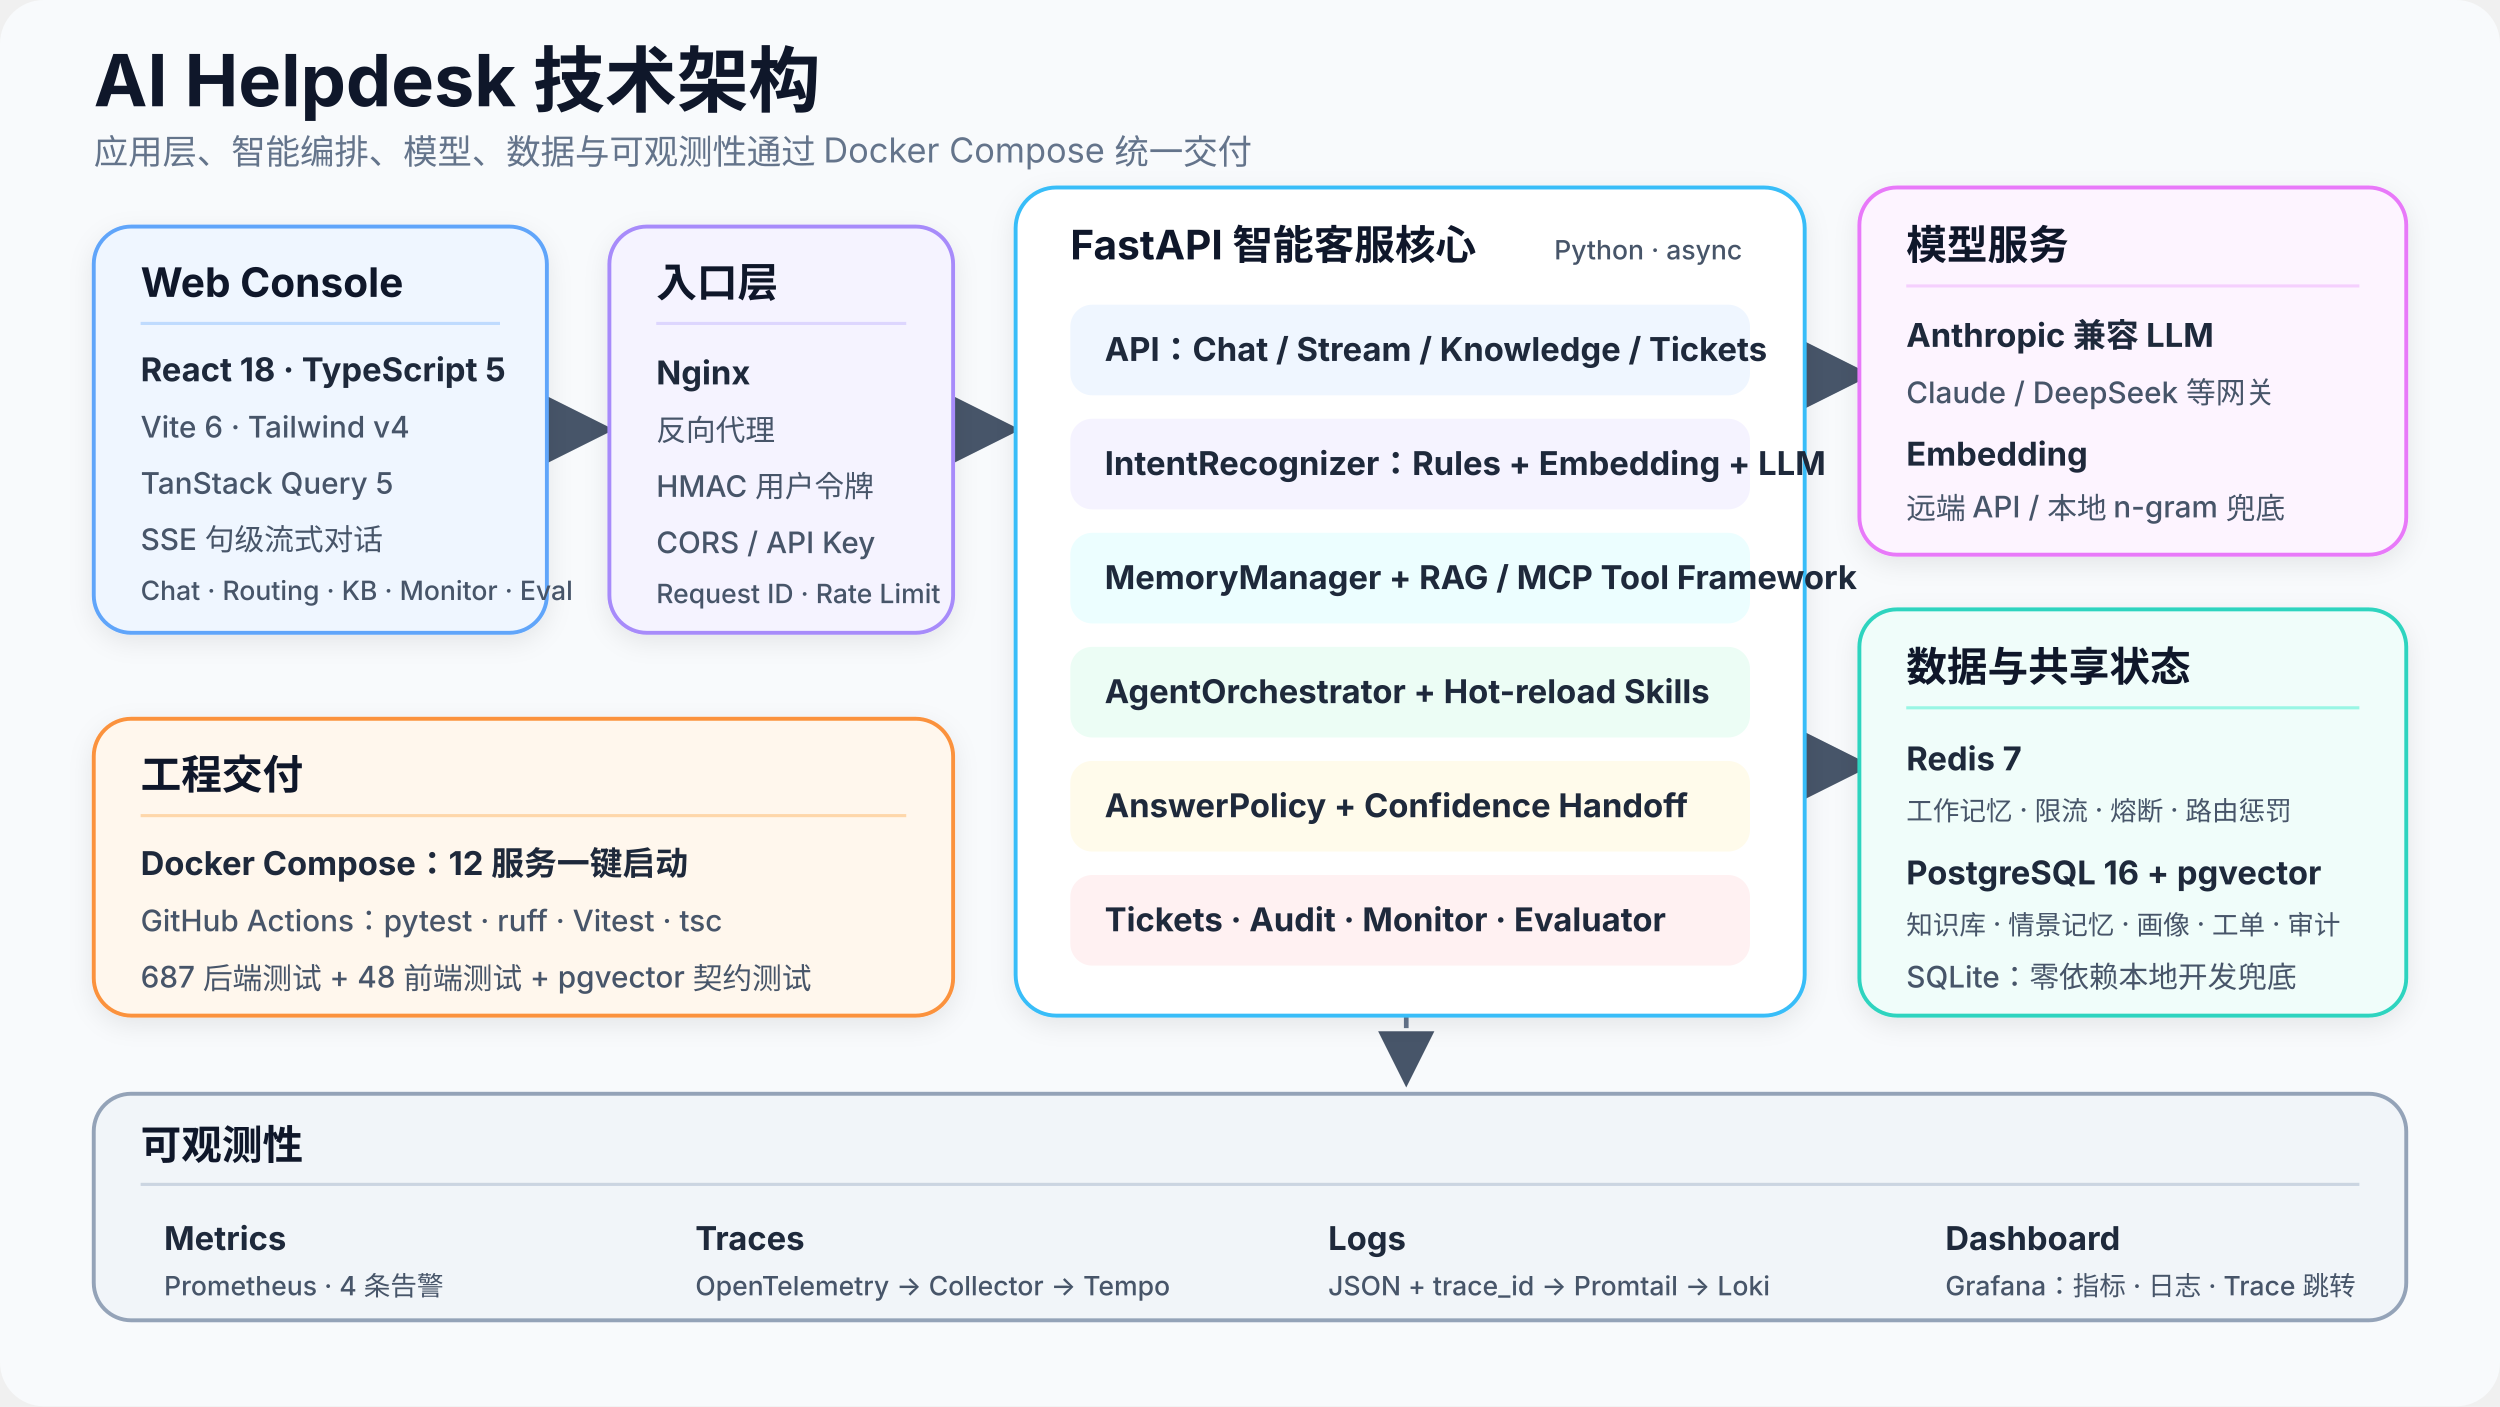
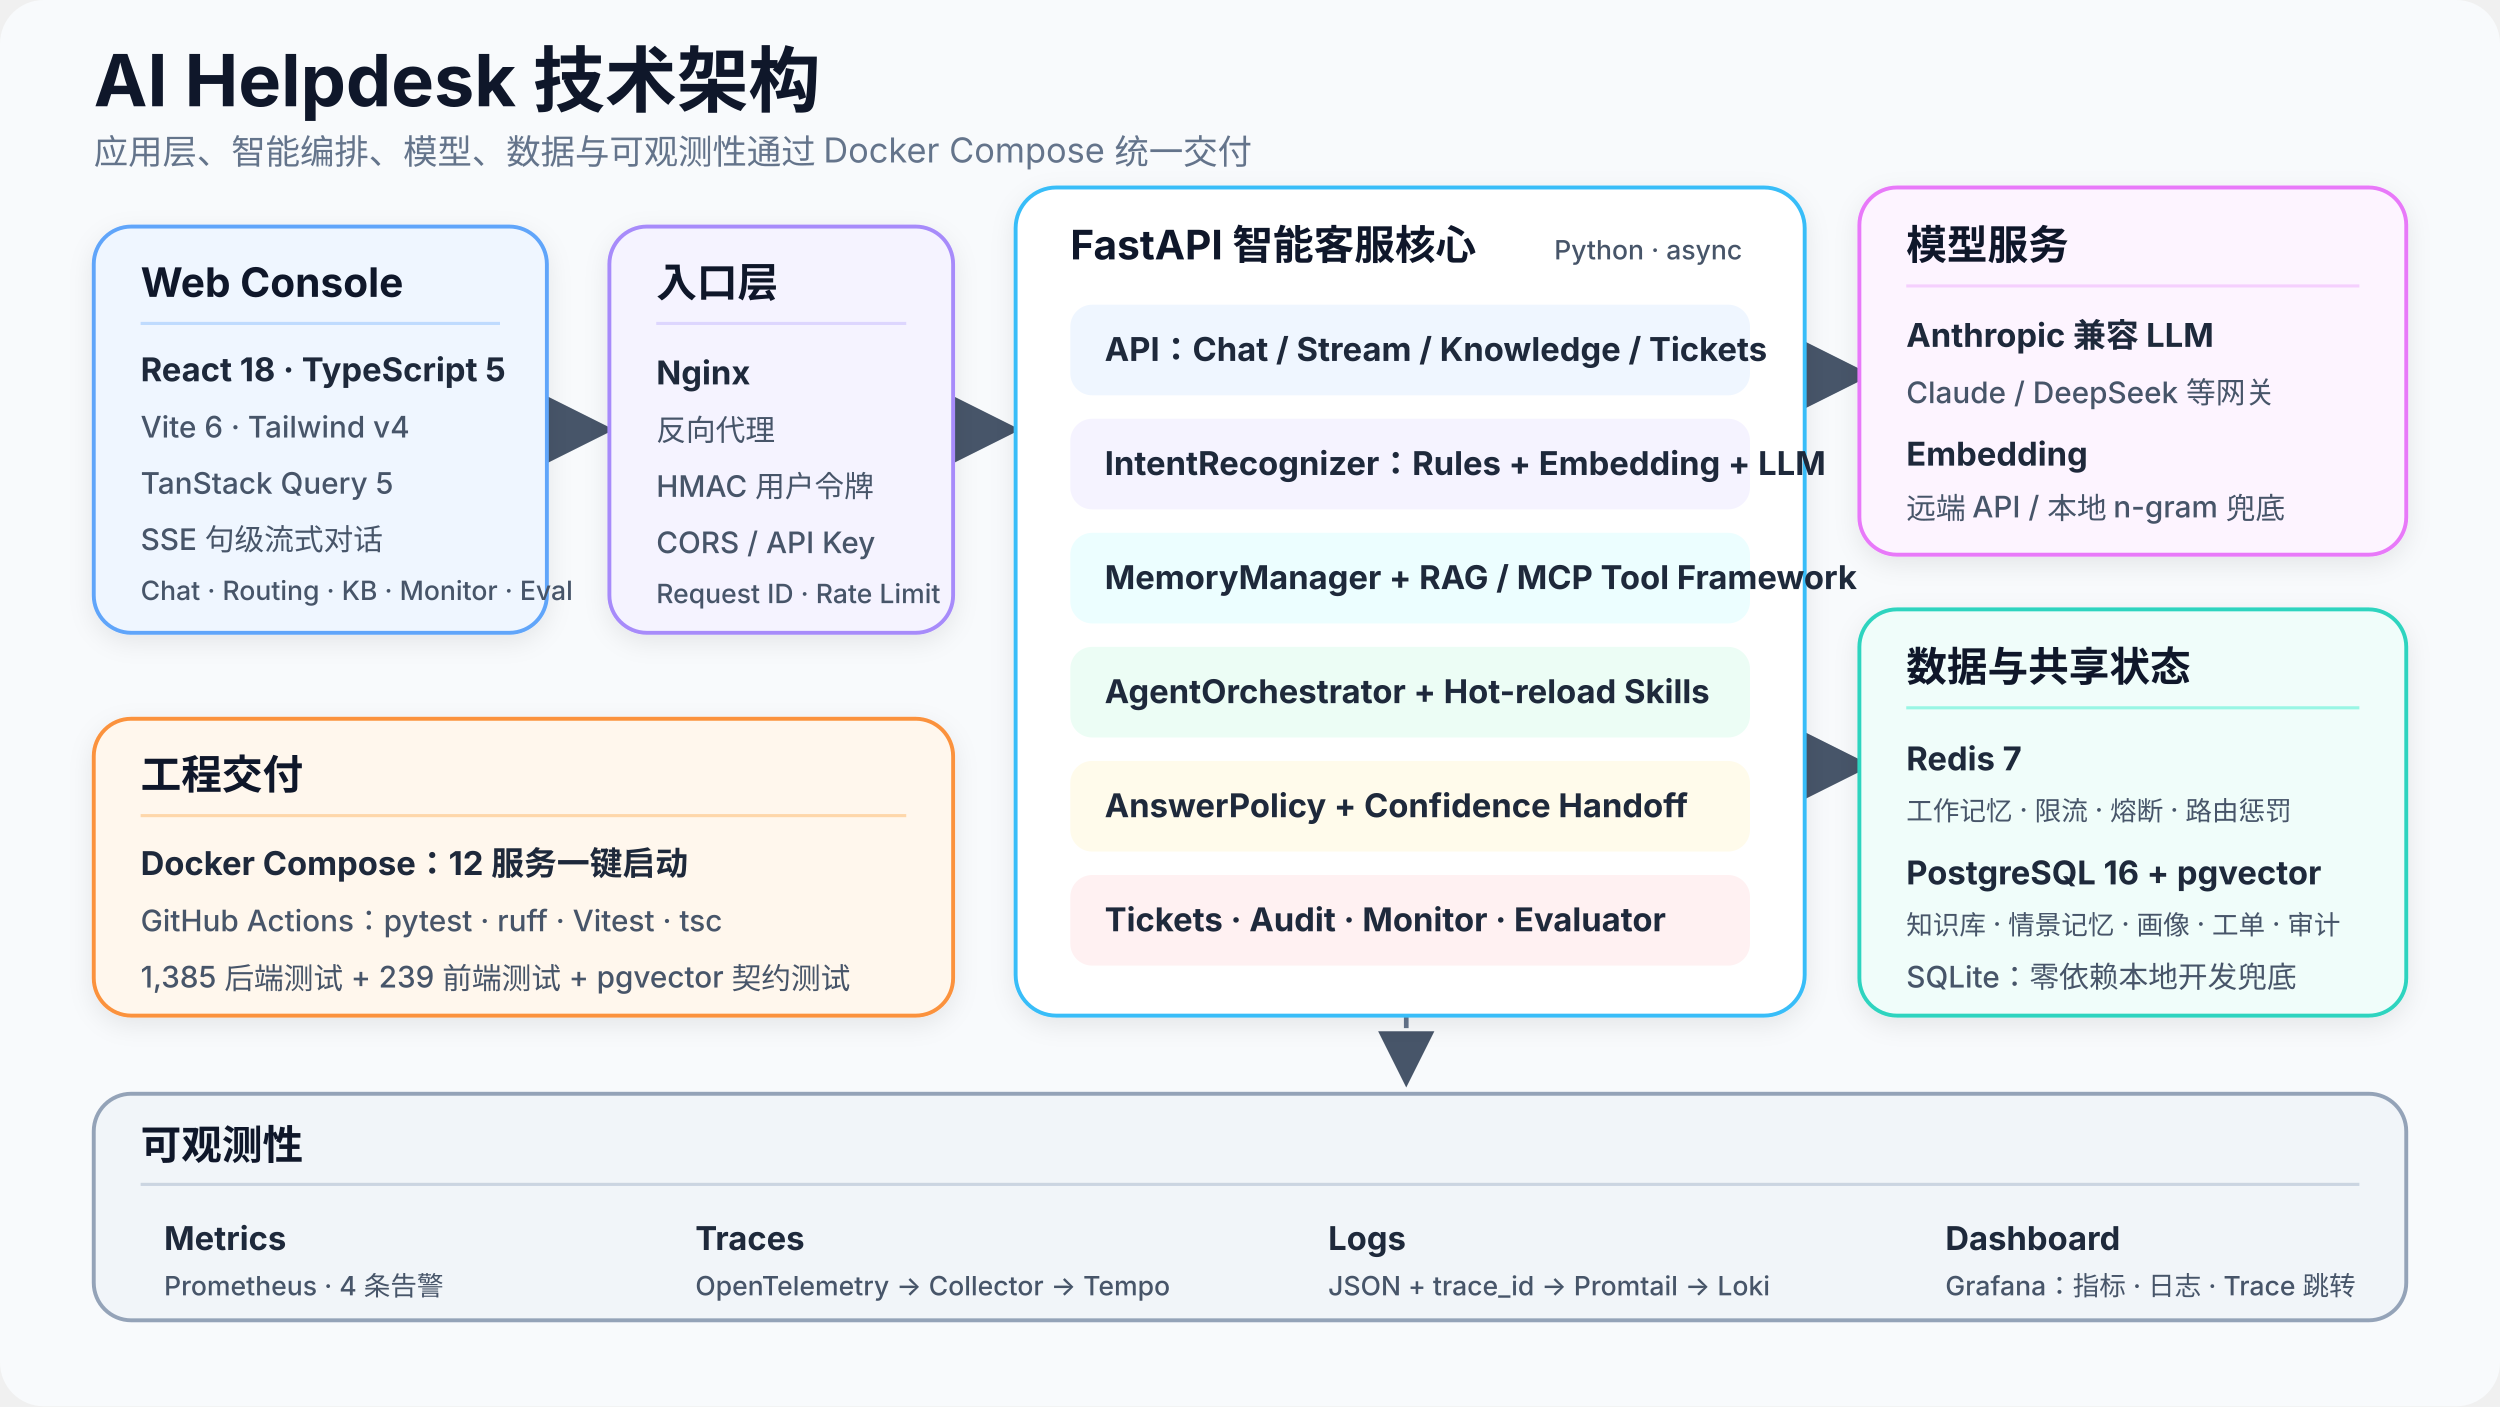
<svg xmlns="http://www.w3.org/2000/svg" width="1600" height="900" viewBox="0 0 1600 900" role="img" aria-labelledby="title desc">
  <defs>
    <marker id="arrow" markerWidth="12" markerHeight="12" refX="10" refY="6" orient="auto" markerUnits="strokeWidth">
      <path d="M 0 0 L 12 6 L 0 12 z" fill="#475569" />
    </marker>
    <filter id="shadow" x="-10%" y="-10%" width="120%" height="130%">
      <feDropShadow dx="0" dy="5" stdDeviation="8" flood-color="#0f172a" flood-opacity="0.08" />
    </filter>
    <style>
      .title { font: 700 46px Inter, -apple-system, BlinkMacSystemFont, "Segoe UI", "Noto Sans SC", sans-serif; fill: #0f172a; }
      .subtitle { font: 400 22px Inter, -apple-system, BlinkMacSystemFont, "Segoe UI", "Noto Sans SC", sans-serif; fill: #64748b; }
      .section { font: 700 26px Inter, -apple-system, BlinkMacSystemFont, "Segoe UI", "Noto Sans SC", sans-serif; fill: #0f172a; }
      .label { font: 650 21px Inter, -apple-system, BlinkMacSystemFont, "Segoe UI", "Noto Sans SC", sans-serif; fill: #1e293b; }
      .body { font: 500 19px Inter, -apple-system, BlinkMacSystemFont, "Segoe UI", "Noto Sans SC", sans-serif; fill: #475569; }
      .tiny { font: 500 17px Inter, -apple-system, BlinkMacSystemFont, "Segoe UI", "Noto Sans SC", sans-serif; fill: #475569; }
      .flow { fill: none; stroke: #475569; stroke-width: 4; marker-end: url(#arrow); }
      .dash { fill: none; stroke: #64748b; stroke-width: 3; stroke-dasharray: 8 8; marker-end: url(#arrow); }
      .card { stroke-width: 2.5; filter: url(#shadow); }
    </style>
  </defs>
  <rect width="1600" height="900" rx="28" fill="#f8fafc" />
  <text x="60" y="68" class="title">AI Helpdesk 技术架构</text>
  <text x="60" y="105" class="subtitle">应用层、智能编排、模型、数据与可观测性通过 Docker Compose 统一交付</text>
  <line x1="350" y1="275" x2="385" y2="275" class="flow" />
  <line x1="610" y1="275" x2="645" y2="275" class="flow" />
  <line x1="1155" y1="240" x2="1190" y2="240" class="flow" />
  <line x1="1155" y1="490" x2="1190" y2="490" class="flow" />
  <line x1="900" y1="650" x2="900" y2="690" class="dash" />
  <rect x="60" y="145" width="290" height="260" rx="24" fill="#eff6ff" stroke="#60a5fa" class="card" />
  <text x="90" y="190" class="section">Web Console</text>
  <line x1="90" y1="207" x2="320" y2="207" stroke="#bfdbfe" stroke-width="2" />
  <text x="90" y="244" class="label">React 18 · TypeScript 5</text>
  <text x="90" y="280" class="body">Vite 6 · Tailwind v4</text>
  <text x="90" y="316" class="body">TanStack Query 5</text>
  <text x="90" y="352" class="body">SSE 句级流式对话</text>
  <text x="90" y="384" class="tiny">Chat · Routing · KB · Monitor · Eval</text>
  <rect x="390" y="145" width="220" height="260" rx="24" fill="#f5f3ff" stroke="#a78bfa" class="card" />
  <text x="420" y="190" class="section">入口层</text>
  <line x1="420" y1="207" x2="580" y2="207" stroke="#ddd6fe" stroke-width="2" />
  <text x="420" y="246" class="label">Nginx</text>
  <text x="420" y="282" class="body">反向代理</text>
  <text x="420" y="318" class="body">HMAC 用户令牌</text>
  <text x="420" y="354" class="body">CORS / API Key</text>
  <text x="420" y="386" class="tiny">Request ID · Rate Limit</text>
  <rect x="650" y="120" width="505" height="530" rx="26" fill="#ffffff" stroke="#38bdf8" class="card" />
  <text x="685" y="166" class="section">FastAPI 智能客服核心</text>
  <text x="1115" y="166" text-anchor="end" class="tiny">Python · async</text>
  <rect x="685" y="195" width="435" height="58" rx="14" fill="#eff6ff" />
  <text x="707" y="231" class="label">API：Chat / Stream / Knowledge / Tickets</text>
  <rect x="685" y="268" width="435" height="58" rx="14" fill="#f5f3ff" />
  <text x="707" y="304" class="label">IntentRecognizer：Rules + Embedding + LLM</text>
  <rect x="685" y="341" width="435" height="58" rx="14" fill="#ecfeff" />
  <text x="707" y="377" class="label">MemoryManager + RAG / MCP Tool Framework</text>
  <rect x="685" y="414" width="435" height="58" rx="14" fill="#ecfdf5" />
  <text x="707" y="450" class="label">AgentOrchestrator + Hot-reload Skills</text>
  <rect x="685" y="487" width="435" height="58" rx="14" fill="#fffbeb" />
  <text x="707" y="523" class="label">AnswerPolicy + Confidence Handoff</text>
  <rect x="685" y="560" width="435" height="58" rx="14" fill="#fff1f2" />
  <text x="707" y="596" class="label">Tickets · Audit · Monitor · Evaluator</text>
  <rect x="1190" y="120" width="350" height="235" rx="24" fill="#fdf4ff" stroke="#e879f9" class="card" />
  <text x="1220" y="166" class="section">模型服务</text>
  <line x1="1220" y1="183" x2="1510" y2="183" stroke="#f5d0fe" stroke-width="2" />
  <text x="1220" y="222" class="label">Anthropic 兼容 LLM</text>
  <text x="1220" y="258" class="body">Claude / DeepSeek 等网关</text>
  <text x="1220" y="298" class="label">Embedding</text>
  <text x="1220" y="332" class="body">远端 API / 本地 n-gram 兜底</text>
  <rect x="1190" y="390" width="350" height="260" rx="24" fill="#f0fdfa" stroke="#2dd4bf" class="card" />
  <text x="1220" y="436" class="section">数据与共享状态</text>
  <line x1="1220" y1="453" x2="1510" y2="453" stroke="#99f6e4" stroke-width="2" />
  <text x="1220" y="493" class="label">Redis 7</text>
  <text x="1220" y="525" class="tiny">工作记忆 · 限流 · 熔断 · 路由惩罚</text>
  <text x="1220" y="566" class="label">PostgreSQL 16 + pgvector</text>
  <text x="1220" y="598" class="tiny">知识库 · 情景记忆 · 画像 · 工单 · 审计</text>
  <text x="1220" y="632" class="body">SQLite：零依赖本地开发兜底</text>
  <rect x="60" y="460" width="550" height="190" rx="24" fill="#fff7ed" stroke="#fb923c" class="card" />
  <text x="90" y="505" class="section">工程交付</text>
  <line x1="90" y1="522" x2="580" y2="522" stroke="#fed7aa" stroke-width="2" />
  <text x="90" y="560" class="label">Docker Compose：12 服务一键启动</text>
  <text x="90" y="596" class="body">GitHub Actions：pytest · ruff · Vitest · tsc</text>
-   <text x="90" y="632" class="body">687 后端测试 + 48 前端测试 + pgvector 契约测试</text>
+   <text x="90" y="632" class="body">1,385 后端测试 + 239 前端测试 + pgvector 契约测试</text>
  <rect x="60" y="700" width="1480" height="145" rx="24" fill="#f1f5f9" stroke="#94a3b8" stroke-width="2.5" />
  <text x="90" y="742" class="section">可观测性</text>
  <line x1="90" y1="758" x2="1510" y2="758" stroke="#cbd5e1" stroke-width="2" />
  <text x="105" y="800" class="label">Metrics</text>
  <text x="105" y="829" class="tiny">Prometheus · 4 条告警</text>
  <text x="445" y="800" class="label">Traces</text>
  <text x="445" y="829" class="tiny">OpenTelemetry → Collector → Tempo</text>
  <text x="850" y="800" class="label">Logs</text>
  <text x="850" y="829" class="tiny">JSON + trace_id → Promtail → Loki</text>
  <text x="1245" y="800" class="label">Dashboard</text>
  <text x="1245" y="829" class="tiny">Grafana：指标 · 日志 · Trace 跳转</text>
</svg>
